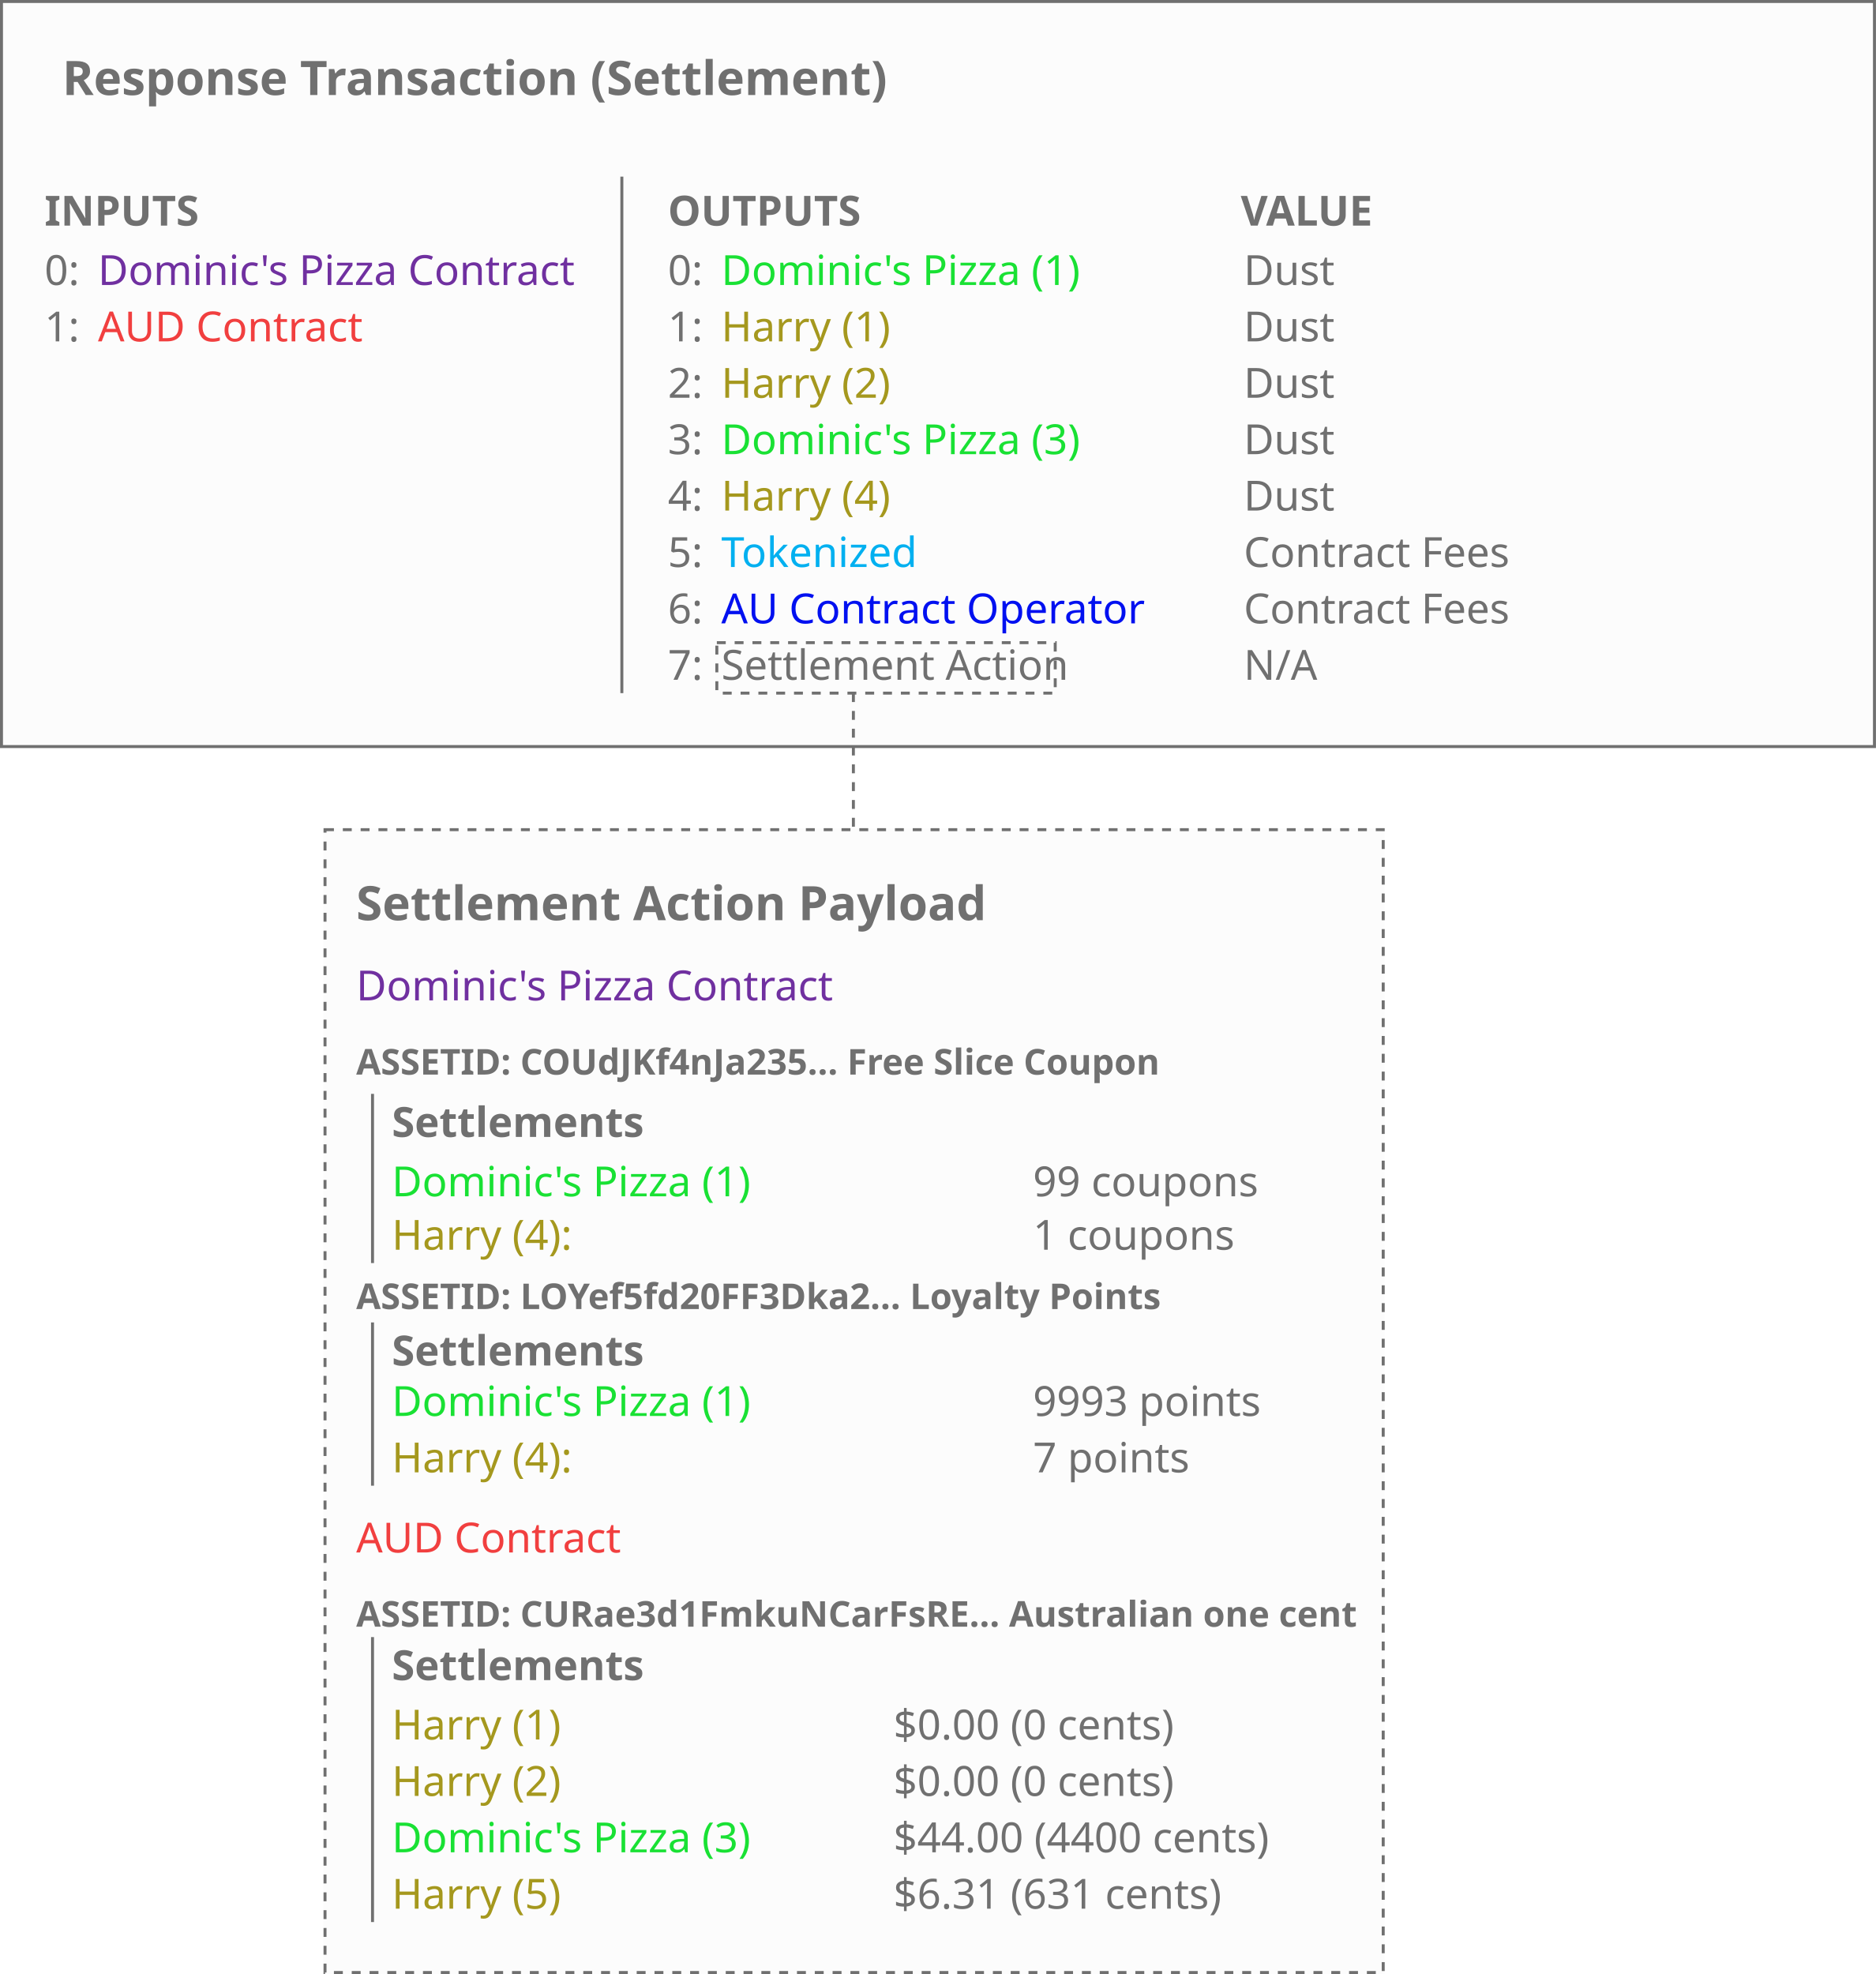
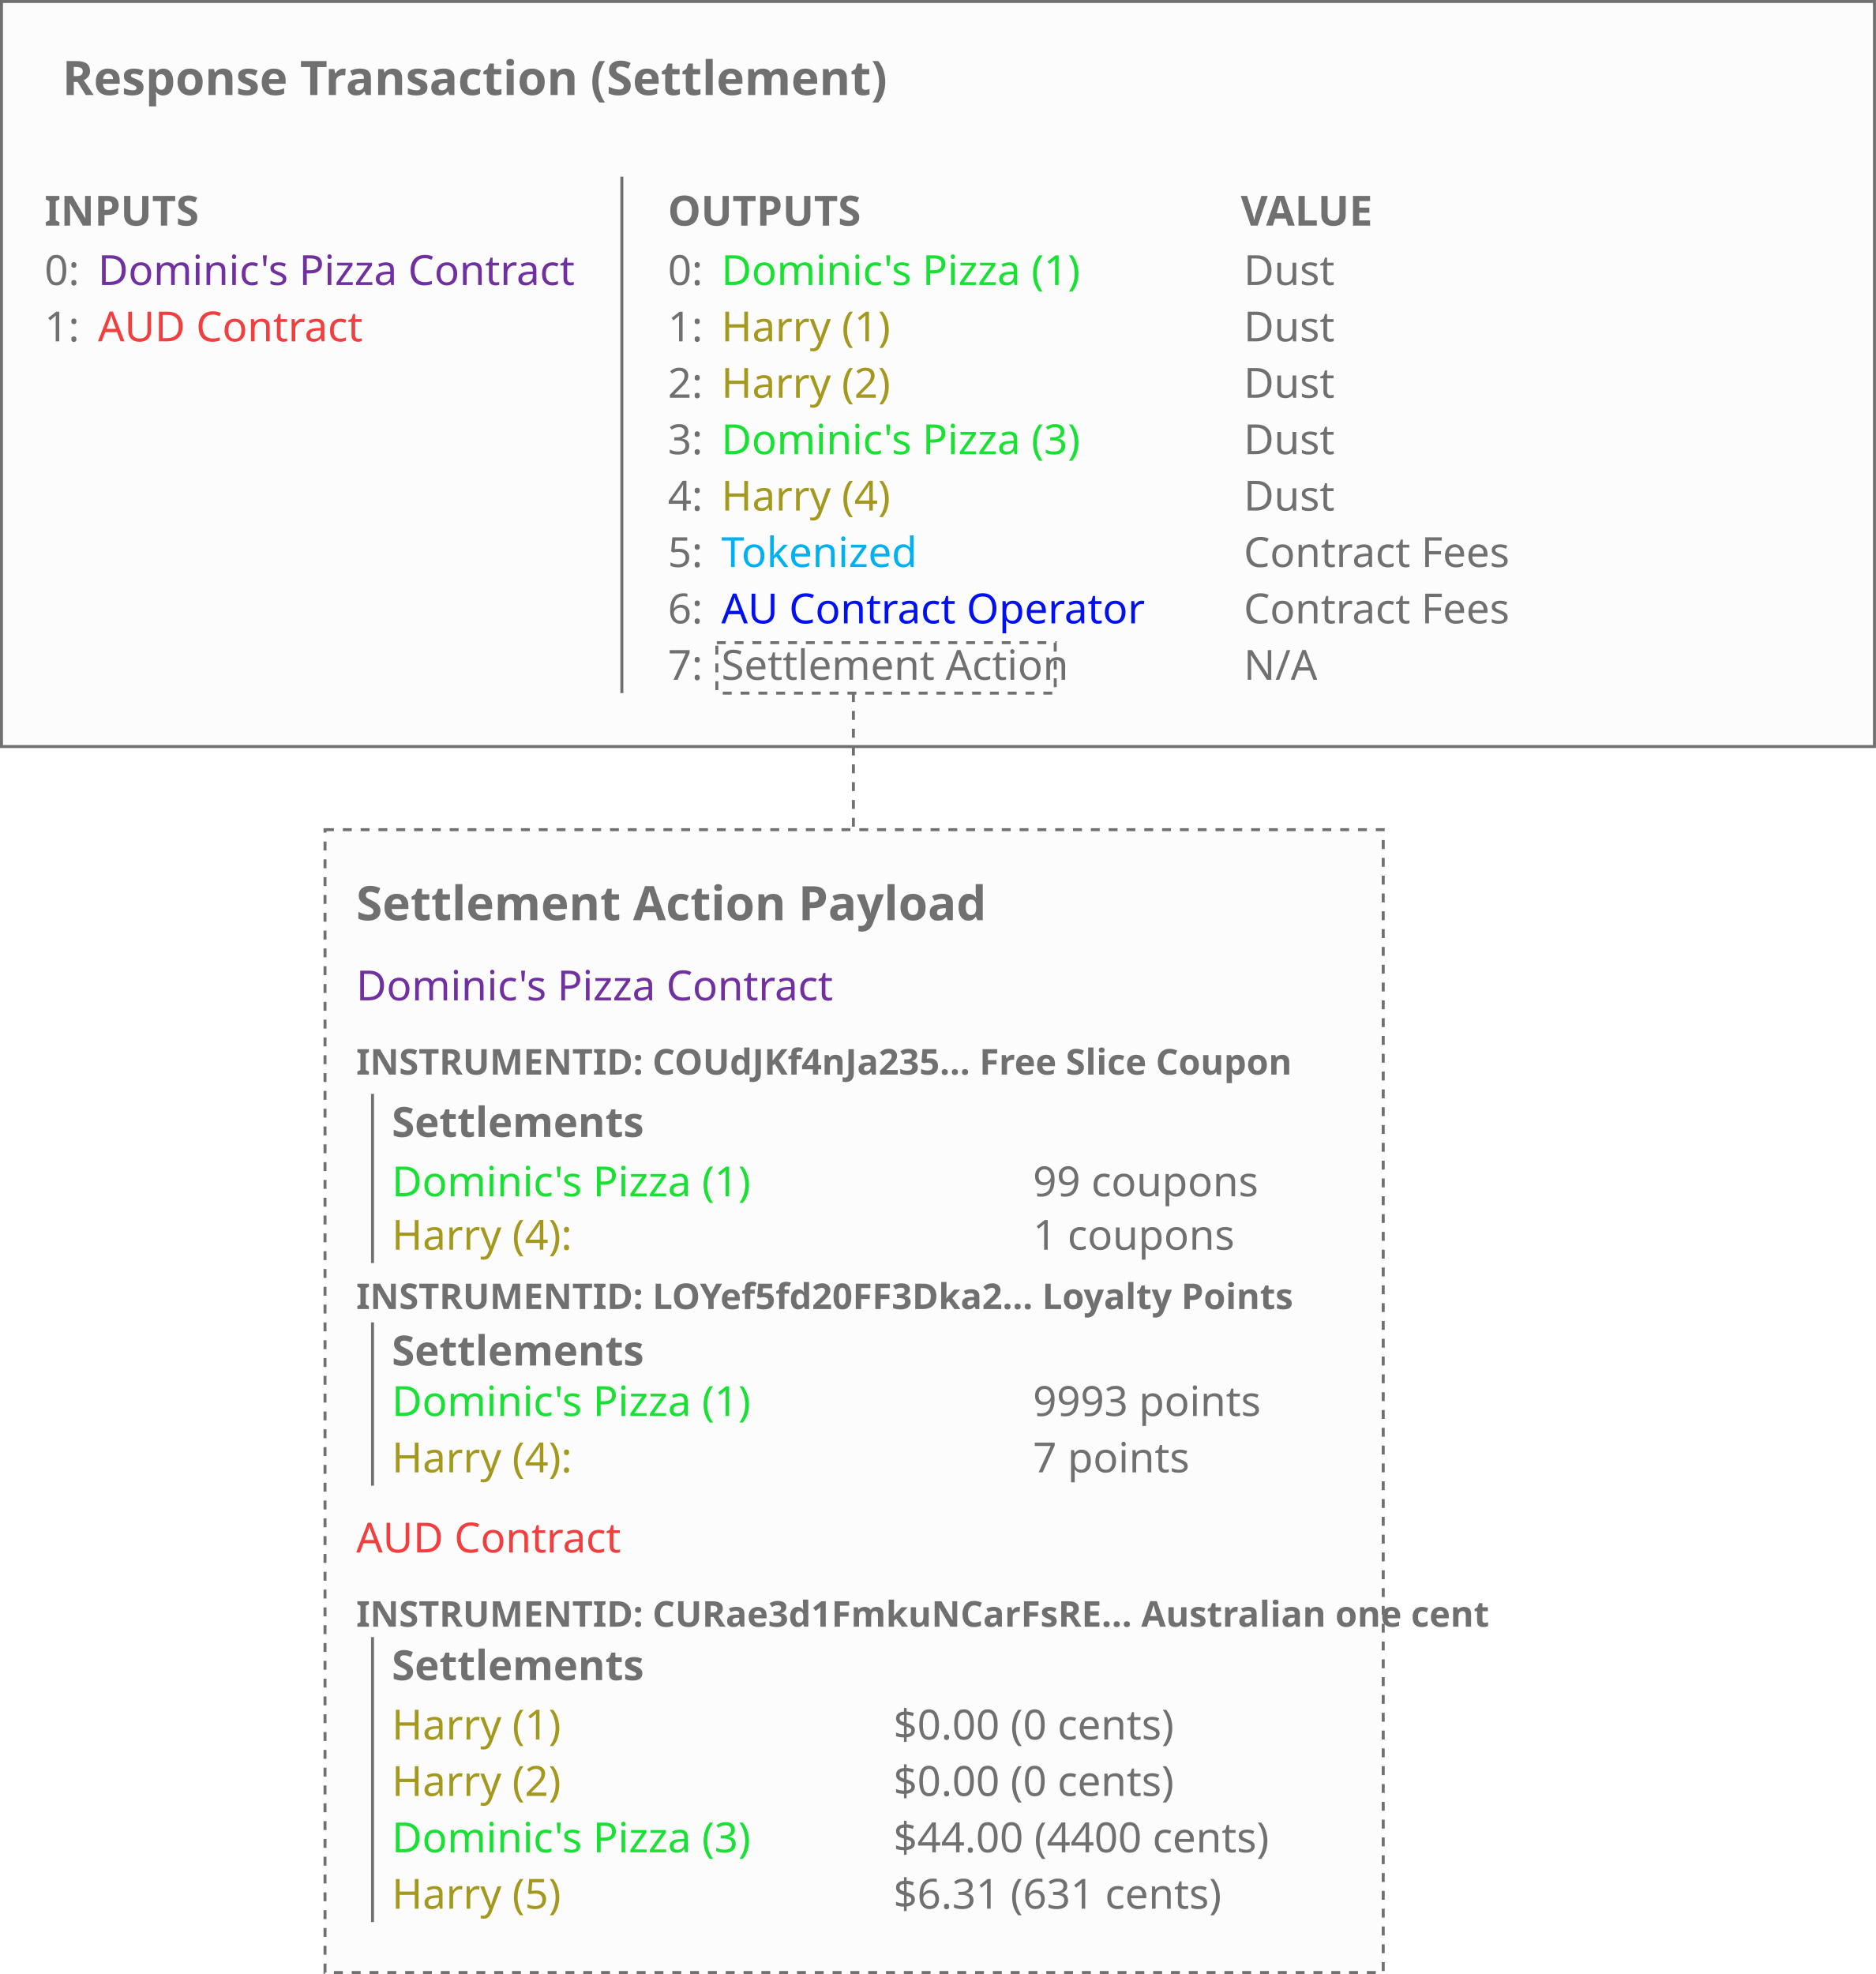
<svg xmlns="http://www.w3.org/2000/svg" width="632" height="665" viewBox="0 0 632 665">
  <g id="dominics-pizza-harry-settlement" transform="translate(-7576 10701)">
    <g id="Rectangle_249" data-name="Rectangle 249" transform="translate(7685 -10422)" fill="#fcfcfc" stroke="#707070" stroke-width="1" stroke-dasharray="3">
      <rect width="357.499" height="386" stroke="none" />
      <rect x="0.5" y="0.5" width="356.499" height="385" fill="none" />
    </g>
    <text id="_0.00_0_cents_" data-name="$0.00 (0 cents)" transform="translate(7877 -10115)" fill="#707070" font-size="14" font-family="SegoeUI, Segoe UI">
      <tspan x="0" y="0">$0.00 (0 cents)</tspan>
    </text>
    <g id="Rectangle_248" data-name="Rectangle 248" transform="translate(7576 -10701)" fill="#fcfcfc" stroke="#707070" stroke-width="1">
      <rect width="632" height="252" stroke="none" />
      <rect x="0.5" y="0.5" width="631" height="251" fill="none" />
    </g>
    <text id="Response_Transaction_Settlement_" data-name="Response Transaction (Settlement)" transform="translate(7597 -10669)" fill="#707070" font-size="16" font-family="SegoeUI-Semibold, Segoe UI" font-weight="600">
      <tspan x="0" y="0">Response Transaction (Settlement)</tspan>
    </text>
    <line id="Line_294" data-name="Line 294" y2="174" transform="translate(7785.5 -10641.5)" fill="none" stroke="#707070" stroke-width="1" />
    <text id="INPUTS" transform="translate(7591 -10640)" fill="#707070" font-size="14" font-family="SegoeUI-Bold, Segoe UI" font-weight="700">
      <tspan x="0" y="15">INPUTS</tspan>
    </text>
    <text id="OUTPUTS_" data-name="OUTPUTS " transform="translate(7801 -10640)" fill="#707070" font-size="14" font-family="SegoeUI-Bold, Segoe UI" font-weight="700">
      <tspan x="0" y="15">OUTPUTS </tspan>
    </text>
    <text id="_0:_" data-name="0: " transform="translate(7591 -10605)" fill="#707070" font-size="14" font-family="SegoeUI, Segoe UI">
      <tspan x="0" y="0">0: </tspan>
    </text>
    <text id="VALUE" transform="translate(7994 -10640)" fill="#707070" font-size="14" font-family="SegoeUI-Bold, Segoe UI" font-weight="700">
      <tspan x="0" y="15">VALUE</tspan>
    </text>
    <text id="Settlement_Action_Payload" data-name="Settlement Action Payload" transform="translate(7696 -10391)" fill="#707070" font-size="16" font-family="SegoeUI-Semibold, Segoe UI" font-weight="600">
      <tspan x="0" y="0">Settlement Action Payload</tspan>
    </text>
    <text id="Settlements" transform="translate(7708 -10318)" fill="#707070" font-size="14" font-family="SegoeUI-Bold, Segoe UI" font-weight="700">
      <tspan x="0" y="0">Settlements</tspan>
    </text>
    <text id="_99_coupons" data-name="99 coupons" transform="translate(7924 -10298)" fill="#707070" font-size="14" font-family="SegoeUI, Segoe UI">
      <tspan x="0" y="0">99 coupons</tspan>
    </text>
    <text id="_1_coupons" data-name="1 coupons" transform="translate(7924 -10280)" fill="#707070" font-size="14" font-family="SegoeUI, Segoe UI">
      <tspan x="0" y="0">1 coupons</tspan>
    </text>
-     <text id="ASSETID:_COUdJKf4nJa235..._Free_Slice_Coupon" data-name="ASSETID: COUdJKf4nJa235... Free Slice Coupon" transform="translate(7696 -10352)" fill="#707070" font-size="12" font-family="SegoeUI-Bold, Segoe UI" font-weight="700">
-       <tspan x="0" y="13">ASSETID: COUdJKf4nJa235... Free Slice Coupon</tspan>
+     <text id="INSTRUMENTID:_COUdJKf4nJa235..._Free_Slice_Coupon" data-name="INSTRUMENTID: COUdJKf4nJa235... Free Slice Coupon" transform="translate(7696 -10352)" fill="#707070" font-size="12" font-family="SegoeUI-Bold, Segoe UI" font-weight="700">
+       <tspan x="0" y="13">INSTRUMENTID: COUdJKf4nJa235... Free Slice Coupon</tspan>
    </text>
    <line id="Line_295" data-name="Line 295" y2="57" transform="translate(7701.5 -10332.5)" fill="none" stroke="#707070" stroke-width="1" />
    <line id="Line_296" data-name="Line 296" y2="46" transform="translate(7863.5 -10467.5)" fill="none" stroke="#707070" stroke-width="1" stroke-dasharray="3" />
    <text id="_1:_" data-name="1: " transform="translate(7591 -10586)" fill="#707070" font-size="14" font-family="SegoeUI, Segoe UI">
      <tspan x="0" y="0">1: </tspan>
    </text>
    <text id="AUD_Contract" data-name="AUD Contract" transform="translate(7609 -10586)" fill="#f13f3f" font-size="14" font-family="SegoeUI, Segoe UI">
      <tspan x="0" y="0">AUD Contract</tspan>
    </text>
    <text id="_0:_2" data-name="0: " transform="translate(7801 -10605)" fill="#707070" font-size="14" font-family="SegoeUI, Segoe UI">
      <tspan x="0" y="0">0: </tspan>
    </text>
    <text id="_1:_2" data-name="1: " transform="translate(7801 -10586)" fill="#707070" font-size="14" font-family="SegoeUI, Segoe UI">
      <tspan x="0" y="0">1: </tspan>
    </text>
    <text id="_2:_" data-name="2: " transform="translate(7801 -10567)" fill="#707070" font-size="14" font-family="SegoeUI, Segoe UI">
      <tspan x="0" y="0">2: </tspan>
    </text>
    <text id="Dust" transform="translate(7995 -10605)" fill="#707070" font-size="14" font-family="SegoeUI, Segoe UI">
      <tspan x="0" y="0">Dust</tspan>
    </text>
    <text id="Dust-2" data-name="Dust" transform="translate(7995 -10586)" fill="#707070" font-size="14" font-family="SegoeUI, Segoe UI">
      <tspan x="0" y="0">Dust</tspan>
    </text>
    <text id="_3:_" data-name="3: " transform="translate(7801 -10548)" fill="#707070" font-size="14" font-family="SegoeUI, Segoe UI">
      <tspan x="0" y="0">3: </tspan>
    </text>
    <text id="Dominic_s_Pizza_1_" data-name="Dominic's Pizza (1)" transform="translate(7819 -10605)" fill="#19e134" font-size="14" font-family="SegoeUI, Segoe UI">
      <tspan x="0" y="0">Dominic's Pizza (1)</tspan>
    </text>
    <text id="_4:_" data-name="4: " transform="translate(7801 -10529)" fill="#707070" font-size="14" font-family="SegoeUI, Segoe UI">
      <tspan x="0" y="0">4: </tspan>
    </text>
    <text id="Harry_1_" data-name="Harry (1)" transform="translate(7819 -10586)" fill="#a5981e" font-size="14" font-family="SegoeUI, Segoe UI">
      <tspan x="0" y="0">Harry (1)</tspan>
    </text>
    <text id="Harry_2_" data-name="Harry (2) " transform="translate(7819 -10567)" fill="#a5981e" font-size="14" font-family="SegoeUI, Segoe UI">
      <tspan x="0" y="0">Harry (2) </tspan>
    </text>
    <text id="Harry_4_" data-name="Harry (4) " transform="translate(7819 -10529)" fill="#a5981e" font-size="14" font-family="SegoeUI, Segoe UI">
      <tspan x="0" y="0">Harry (4) </tspan>
    </text>
    <text id="Dominic_s_Pizza_3_" data-name="Dominic's Pizza (3)" transform="translate(7819 -10548)" fill="#19e134" font-size="14" font-family="SegoeUI, Segoe UI">
      <tspan x="0" y="0">Dominic's Pizza (3)</tspan>
    </text>
    <text id="Dust-3" data-name="Dust" transform="translate(7995 -10567)" fill="#707070" font-size="14" font-family="SegoeUI, Segoe UI">
      <tspan x="0" y="0">Dust</tspan>
    </text>
    <text id="Dust_" data-name="Dust " transform="translate(7995 -10548)" fill="#707070" font-size="14" font-family="SegoeUI, Segoe UI">
      <tspan x="0" y="0">Dust </tspan>
    </text>
    <text id="Dust_2" data-name="Dust " transform="translate(7995 -10529)" fill="#707070" font-size="14" font-family="SegoeUI, Segoe UI">
      <tspan x="0" y="0">Dust </tspan>
    </text>
    <text id="Dominic_s_Pizza_1_2" data-name="Dominic's Pizza (1)" transform="translate(7708 -10298)" fill="#19e134" font-size="14" font-family="SegoeUI, Segoe UI">
      <tspan x="0" y="0">Dominic's Pizza (1)</tspan>
    </text>
    <text id="Harry_4_:" data-name="Harry (4):" transform="translate(7708 -10280)" fill="#a5981e" font-size="14" font-family="SegoeUI, Segoe UI">
      <tspan x="0" y="0">Harry (4):</tspan>
    </text>
    <text id="Harry_4_:-2" data-name="Harry (4):" transform="translate(7708 -10205)" fill="#a5981e" font-size="14" font-family="SegoeUI, Segoe UI">
      <tspan x="0" y="0">Harry (4):</tspan>
    </text>
    <text id="Dominic_s_Pizza_Contract" data-name="Dominic's Pizza Contract" transform="translate(7609 -10605)" fill="#7030a0" font-size="14" font-family="SegoeUI, Segoe UI">
      <tspan x="0" y="0">Dominic's Pizza Contract</tspan>
    </text>
    <text id="_5:_" data-name="5: " transform="translate(7801 -10510)" fill="#707070" font-size="14" font-family="SegoeUI, Segoe UI">
      <tspan x="0" y="0">5: </tspan>
    </text>
    <text id="Tokenized" transform="translate(7819 -10510)" fill="#00b0f0" font-size="14" font-family="SegoeUI, Segoe UI">
      <tspan x="0" y="0">Tokenized</tspan>
    </text>
    <text id="Contract_Fees" data-name="Contract Fees" transform="translate(7995 -10510)" fill="#707070" font-size="14" font-family="SegoeUI, Segoe UI">
      <tspan x="0" y="0">Contract Fees</tspan>
    </text>
    <text id="Contract_Fees-2" data-name="Contract Fees" transform="translate(7995 -10491)" fill="#707070" font-size="14" font-family="SegoeUI, Segoe UI">
      <tspan x="0" y="0">Contract Fees</tspan>
    </text>
    <text id="Dominic_s_Pizza_Contract-2" data-name="Dominic's Pizza Contract" transform="translate(7696 -10364)" fill="#7030a0" font-size="14" font-family="SegoeUI, Segoe UI">
      <tspan x="0" y="0">Dominic's Pizza Contract</tspan>
    </text>
-     <text id="ASSETID:_LOYef5fd20FF3Dka2..._Loyalty_Points" data-name="ASSETID: LOYef5fd20FF3Dka2... Loyalty Points" transform="translate(7696 -10273)" fill="#707070" font-size="12" font-family="SegoeUI-Bold, Segoe UI" font-weight="700">
-       <tspan x="0" y="13">ASSETID: LOYef5fd20FF3Dka2... Loyalty Points</tspan>
+     <text id="INSTRUMENTID:_LOYef5fd20FF3Dka2..._Loyalty_Points" data-name="INSTRUMENTID: LOYef5fd20FF3Dka2... Loyalty Points" transform="translate(7696 -10273)" fill="#707070" font-size="12" font-family="SegoeUI-Bold, Segoe UI" font-weight="700">
+       <tspan x="0" y="13">INSTRUMENTID: LOYef5fd20FF3Dka2... Loyalty Points</tspan>
    </text>
    <text id="Settlements-2" data-name="Settlements" transform="translate(7708 -10241)" fill="#707070" font-size="14" font-family="SegoeUI-Bold, Segoe UI" font-weight="700">
      <tspan x="0" y="0">Settlements</tspan>
    </text>
    <text id="_7_points" data-name="7 points" transform="translate(7924 -10205)" fill="#707070" font-size="14" font-family="SegoeUI, Segoe UI">
      <tspan x="0" y="0">7 points</tspan>
    </text>
    <text id="_9993_points" data-name="9993 points" transform="translate(7924 -10224)" fill="#707070" font-size="14" font-family="SegoeUI, Segoe UI">
      <tspan x="0" y="0">9993 points</tspan>
    </text>
    <text id="Dominic_s_Pizza_1_3" data-name="Dominic's Pizza (1)" transform="translate(7708 -10224)" fill="#19e134" font-size="14" font-family="SegoeUI, Segoe UI">
      <tspan x="0" y="0">Dominic's Pizza (1)</tspan>
    </text>
    <line id="Line_297" data-name="Line 297" y2="55" transform="translate(7701.5 -10255.5)" fill="none" stroke="#707070" stroke-width="1" />
    <text id="AUD_Contract_" data-name="AUD Contract " transform="translate(7696 -10178)" fill="#f13f3f" font-size="14" font-family="SegoeUI, Segoe UI">
      <tspan x="0" y="0">AUD Contract </tspan>
    </text>
-     <text id="ASSETID:_CURae3d1FmkuNCarFsRE..._Australian_one_cent" data-name="ASSETID: CURae3d1FmkuNCarFsRE... Australian one cent" transform="translate(7696 -10166)" fill="#707070" font-size="12" font-family="SegoeUI-Bold, Segoe UI" font-weight="700">
-       <tspan x="0" y="13">ASSETID: CURae3d1FmkuNCarFsRE... Australian one cent</tspan>
+     <text id="INSTRUMENTID:_CURae3d1FmkuNCarFsRE..._Australian_one_cent" data-name="INSTRUMENTID: CURae3d1FmkuNCarFsRE... Australian one cent" transform="translate(7696 -10166)" fill="#707070" font-size="12" font-family="SegoeUI-Bold, Segoe UI" font-weight="700">
+       <tspan x="0" y="13">INSTRUMENTID: CURae3d1FmkuNCarFsRE... Australian one cent</tspan>
    </text>
    <text id="Settlements-3" data-name="Settlements" transform="translate(7708 -10135)" fill="#707070" font-size="14" font-family="SegoeUI-Bold, Segoe UI" font-weight="700">
      <tspan x="0" y="0">Settlements</tspan>
    </text>
    <line id="Line_300" data-name="Line 300" y2="96" transform="translate(7701.5 -10149.5)" fill="none" stroke="#707070" stroke-width="1" />
    <text id="Harry_2_2" data-name="Harry (2)" transform="translate(7708 -10096)" fill="#a5981e" font-size="14" font-family="SegoeUI, Segoe UI">
      <tspan x="0" y="0">Harry (2)</tspan>
    </text>
    <text id="Harry_1_2" data-name="Harry (1)" transform="translate(7708 -10115)" fill="#a5981e" font-size="14" font-family="SegoeUI, Segoe UI">
      <tspan x="0" y="0">Harry (1)</tspan>
    </text>
    <text id="_0.00_0_cents_2" data-name="$0.00 (0 cents)" transform="translate(7877 -10096)" fill="#707070" font-size="14" font-family="SegoeUI, Segoe UI">
      <tspan x="0" y="0">$0.00 (0 cents)</tspan>
    </text>
    <text id="Dominic_s_Pizza_3_2" data-name="Dominic's Pizza (3)" transform="translate(7708 -10077)" fill="#19e134" font-size="14" font-family="SegoeUI, Segoe UI">
      <tspan x="0" y="0">Dominic's Pizza (3)</tspan>
    </text>
    <text id="_44.00_4400_cents_" data-name="$44.00 (4400 cents)" transform="translate(7877 -10077)" fill="#707070" font-size="14" font-family="SegoeUI, Segoe UI">
      <tspan x="0" y="0">$44.00 (4400 cents)</tspan>
    </text>
    <text id="Harry_5_" data-name="Harry (5)" transform="translate(7708 -10058)" fill="#a5981e" font-size="14" font-family="SegoeUI, Segoe UI">
      <tspan x="0" y="0">Harry (5)</tspan>
    </text>
    <text id="_6.31_631_cents_" data-name="$6.31 (631 cents)" transform="translate(7877 -10058)" fill="#707070" font-size="14" font-family="SegoeUI, Segoe UI">
      <tspan x="0" y="0">$6.31 (631 cents)</tspan>
    </text>
    <text id="_6:_" data-name="6: " transform="translate(7801 -10491)" fill="#707070" font-size="14" font-family="SegoeUI, Segoe UI">
      <tspan x="0" y="0">6: </tspan>
    </text>
    <text id="AU_Contract_Operator" data-name="AU Contract Operator" transform="translate(7819 -10491)" fill="#0010f0" font-size="14" font-family="SegoeUI, Segoe UI">
      <tspan x="0" y="0">AU Contract Operator</tspan>
    </text>
    <g id="Rectangle_430" data-name="Rectangle 430" transform="translate(7817 -10485)" fill="none" stroke="#707070" stroke-width="1" stroke-dasharray="3">
      <rect width="115" height="18" stroke="none" />
      <rect x="0.5" y="0.5" width="114" height="17" fill="none" />
    </g>
    <text id="_7:_" data-name="7: " transform="translate(7801 -10472)" fill="#707070" font-size="14" font-family="SegoeUI, Segoe UI">
      <tspan x="0" y="0">7: </tspan>
    </text>
    <text id="Settlement_Action" data-name="Settlement Action" transform="translate(7819 -10472)" fill="#707070" font-size="14" font-family="SegoeUI, Segoe UI">
      <tspan x="0" y="0">Settlement Action</tspan>
    </text>
    <text id="N_A" data-name="N/A" transform="translate(7995 -10472)" fill="#707070" font-size="14" font-family="SegoeUI, Segoe UI">
      <tspan x="0" y="0">N/A</tspan>
    </text>
  </g>
</svg>
